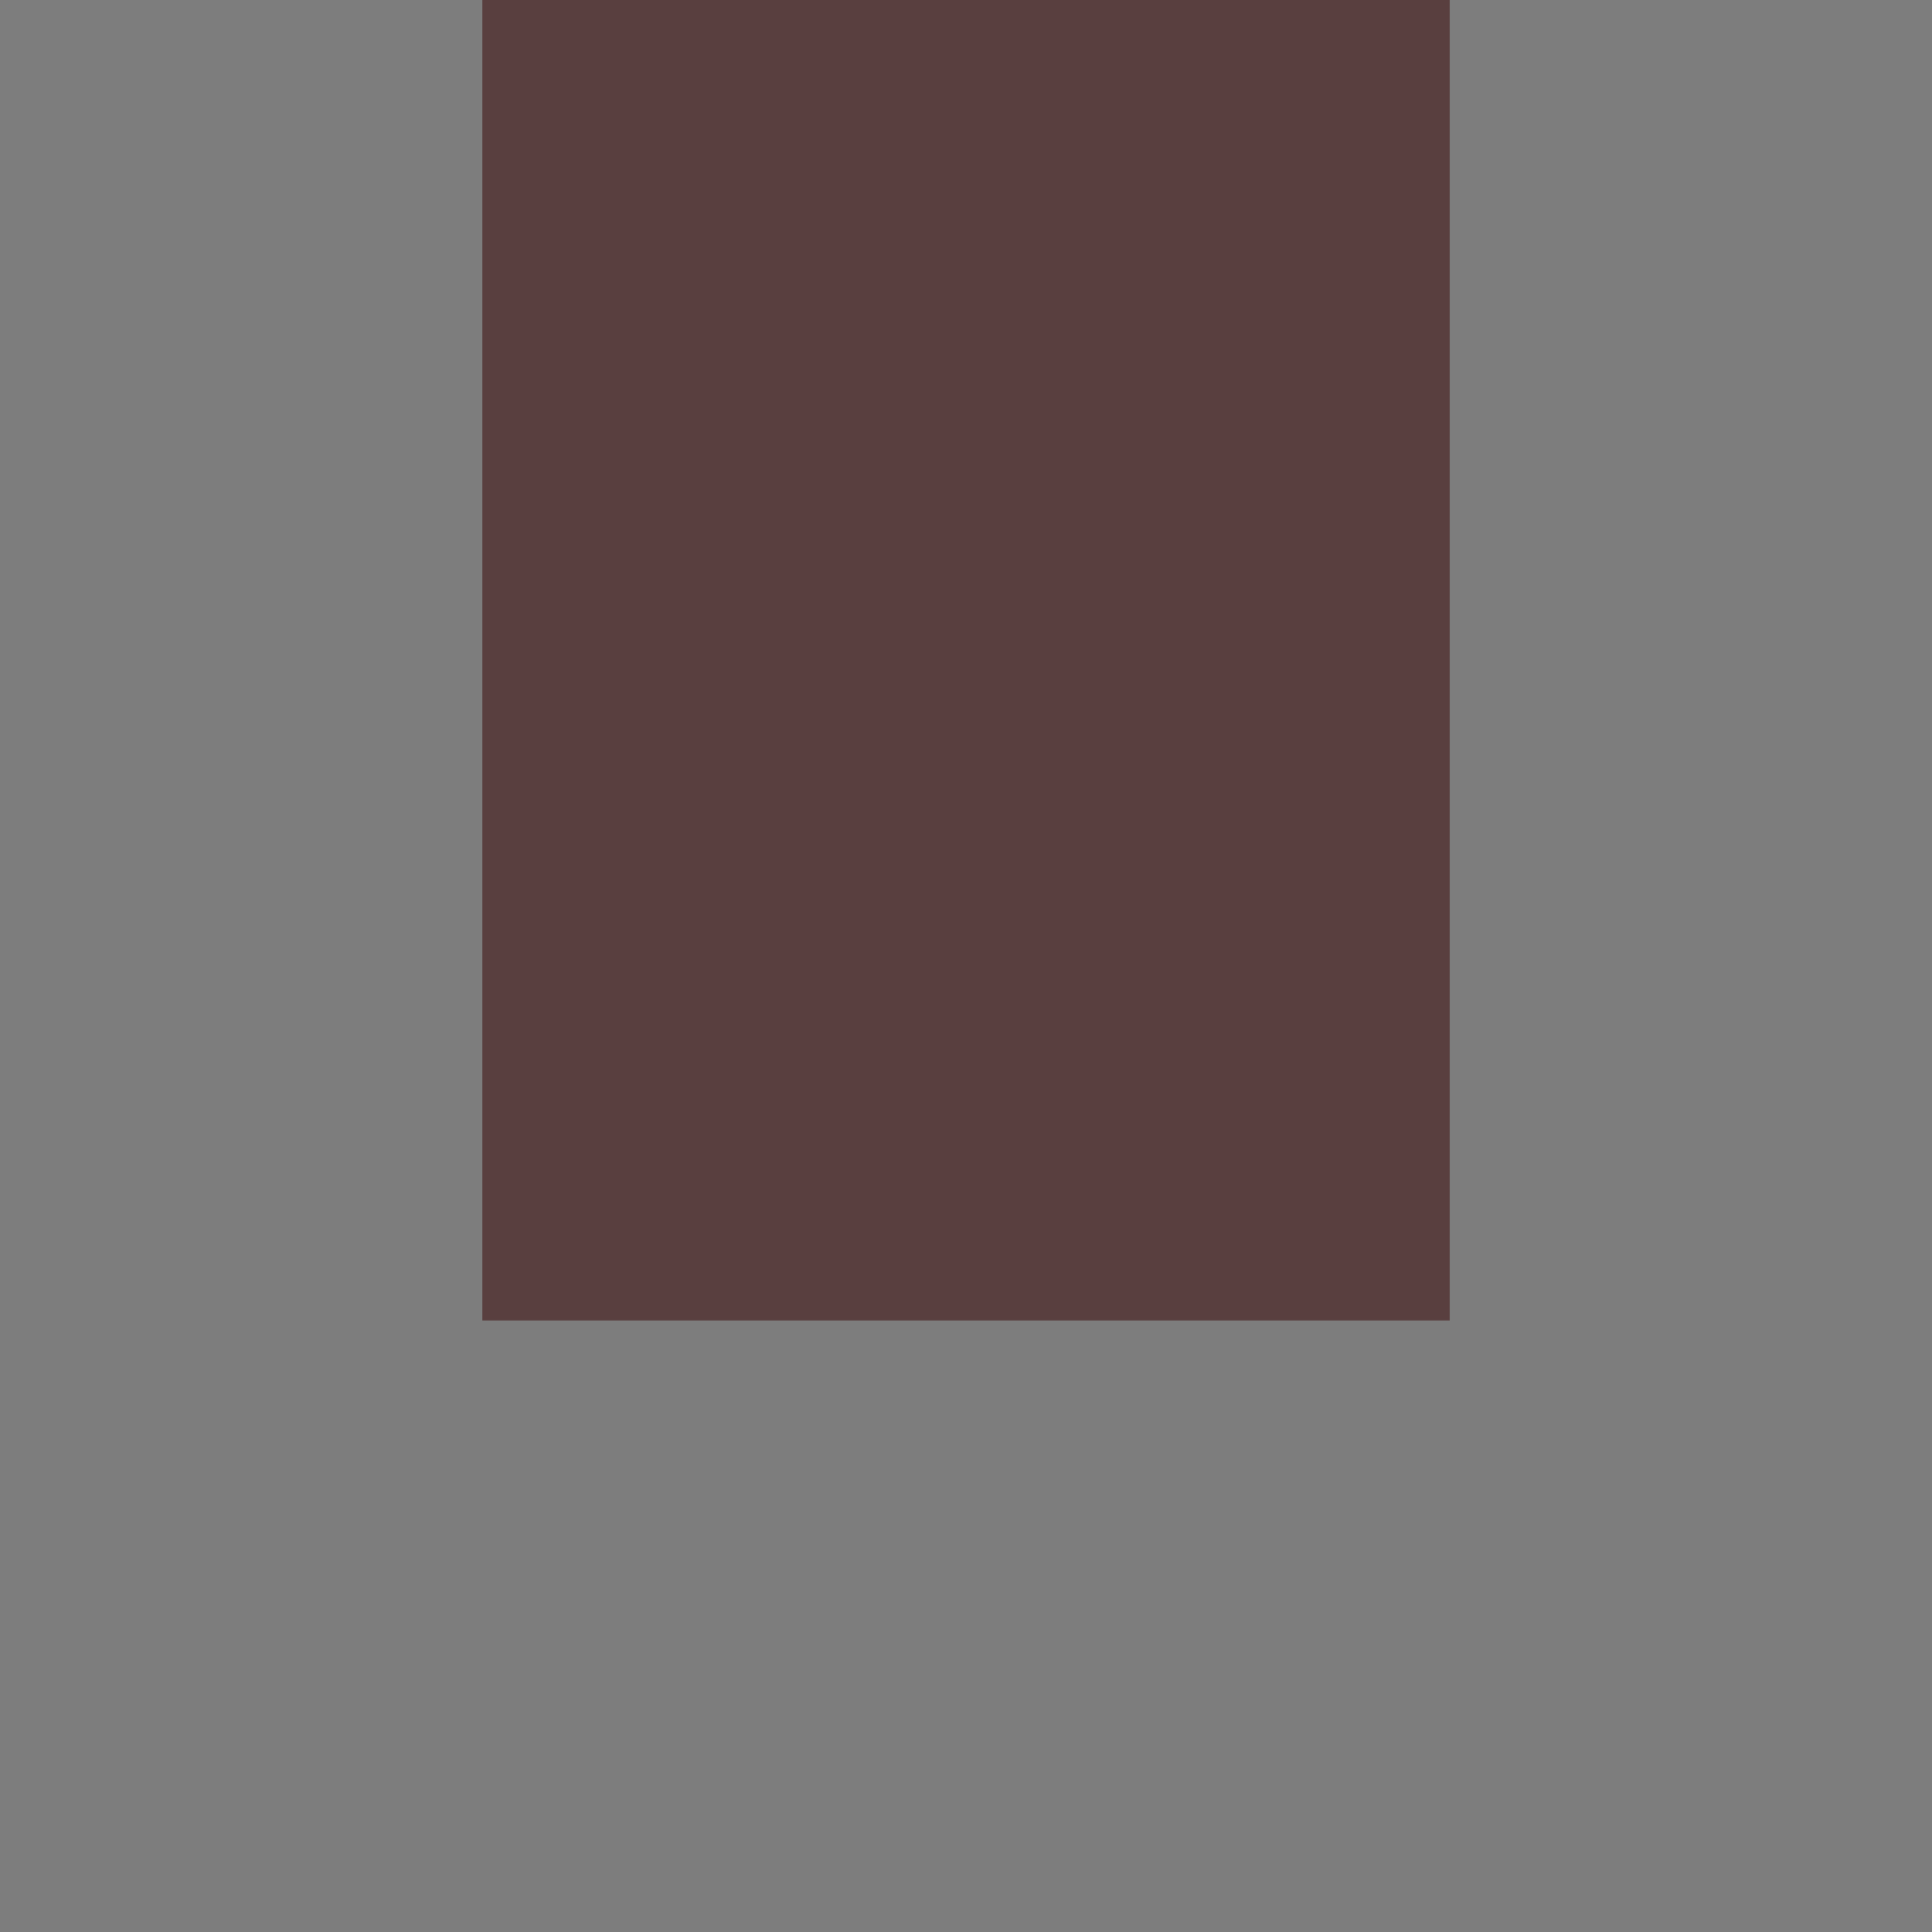
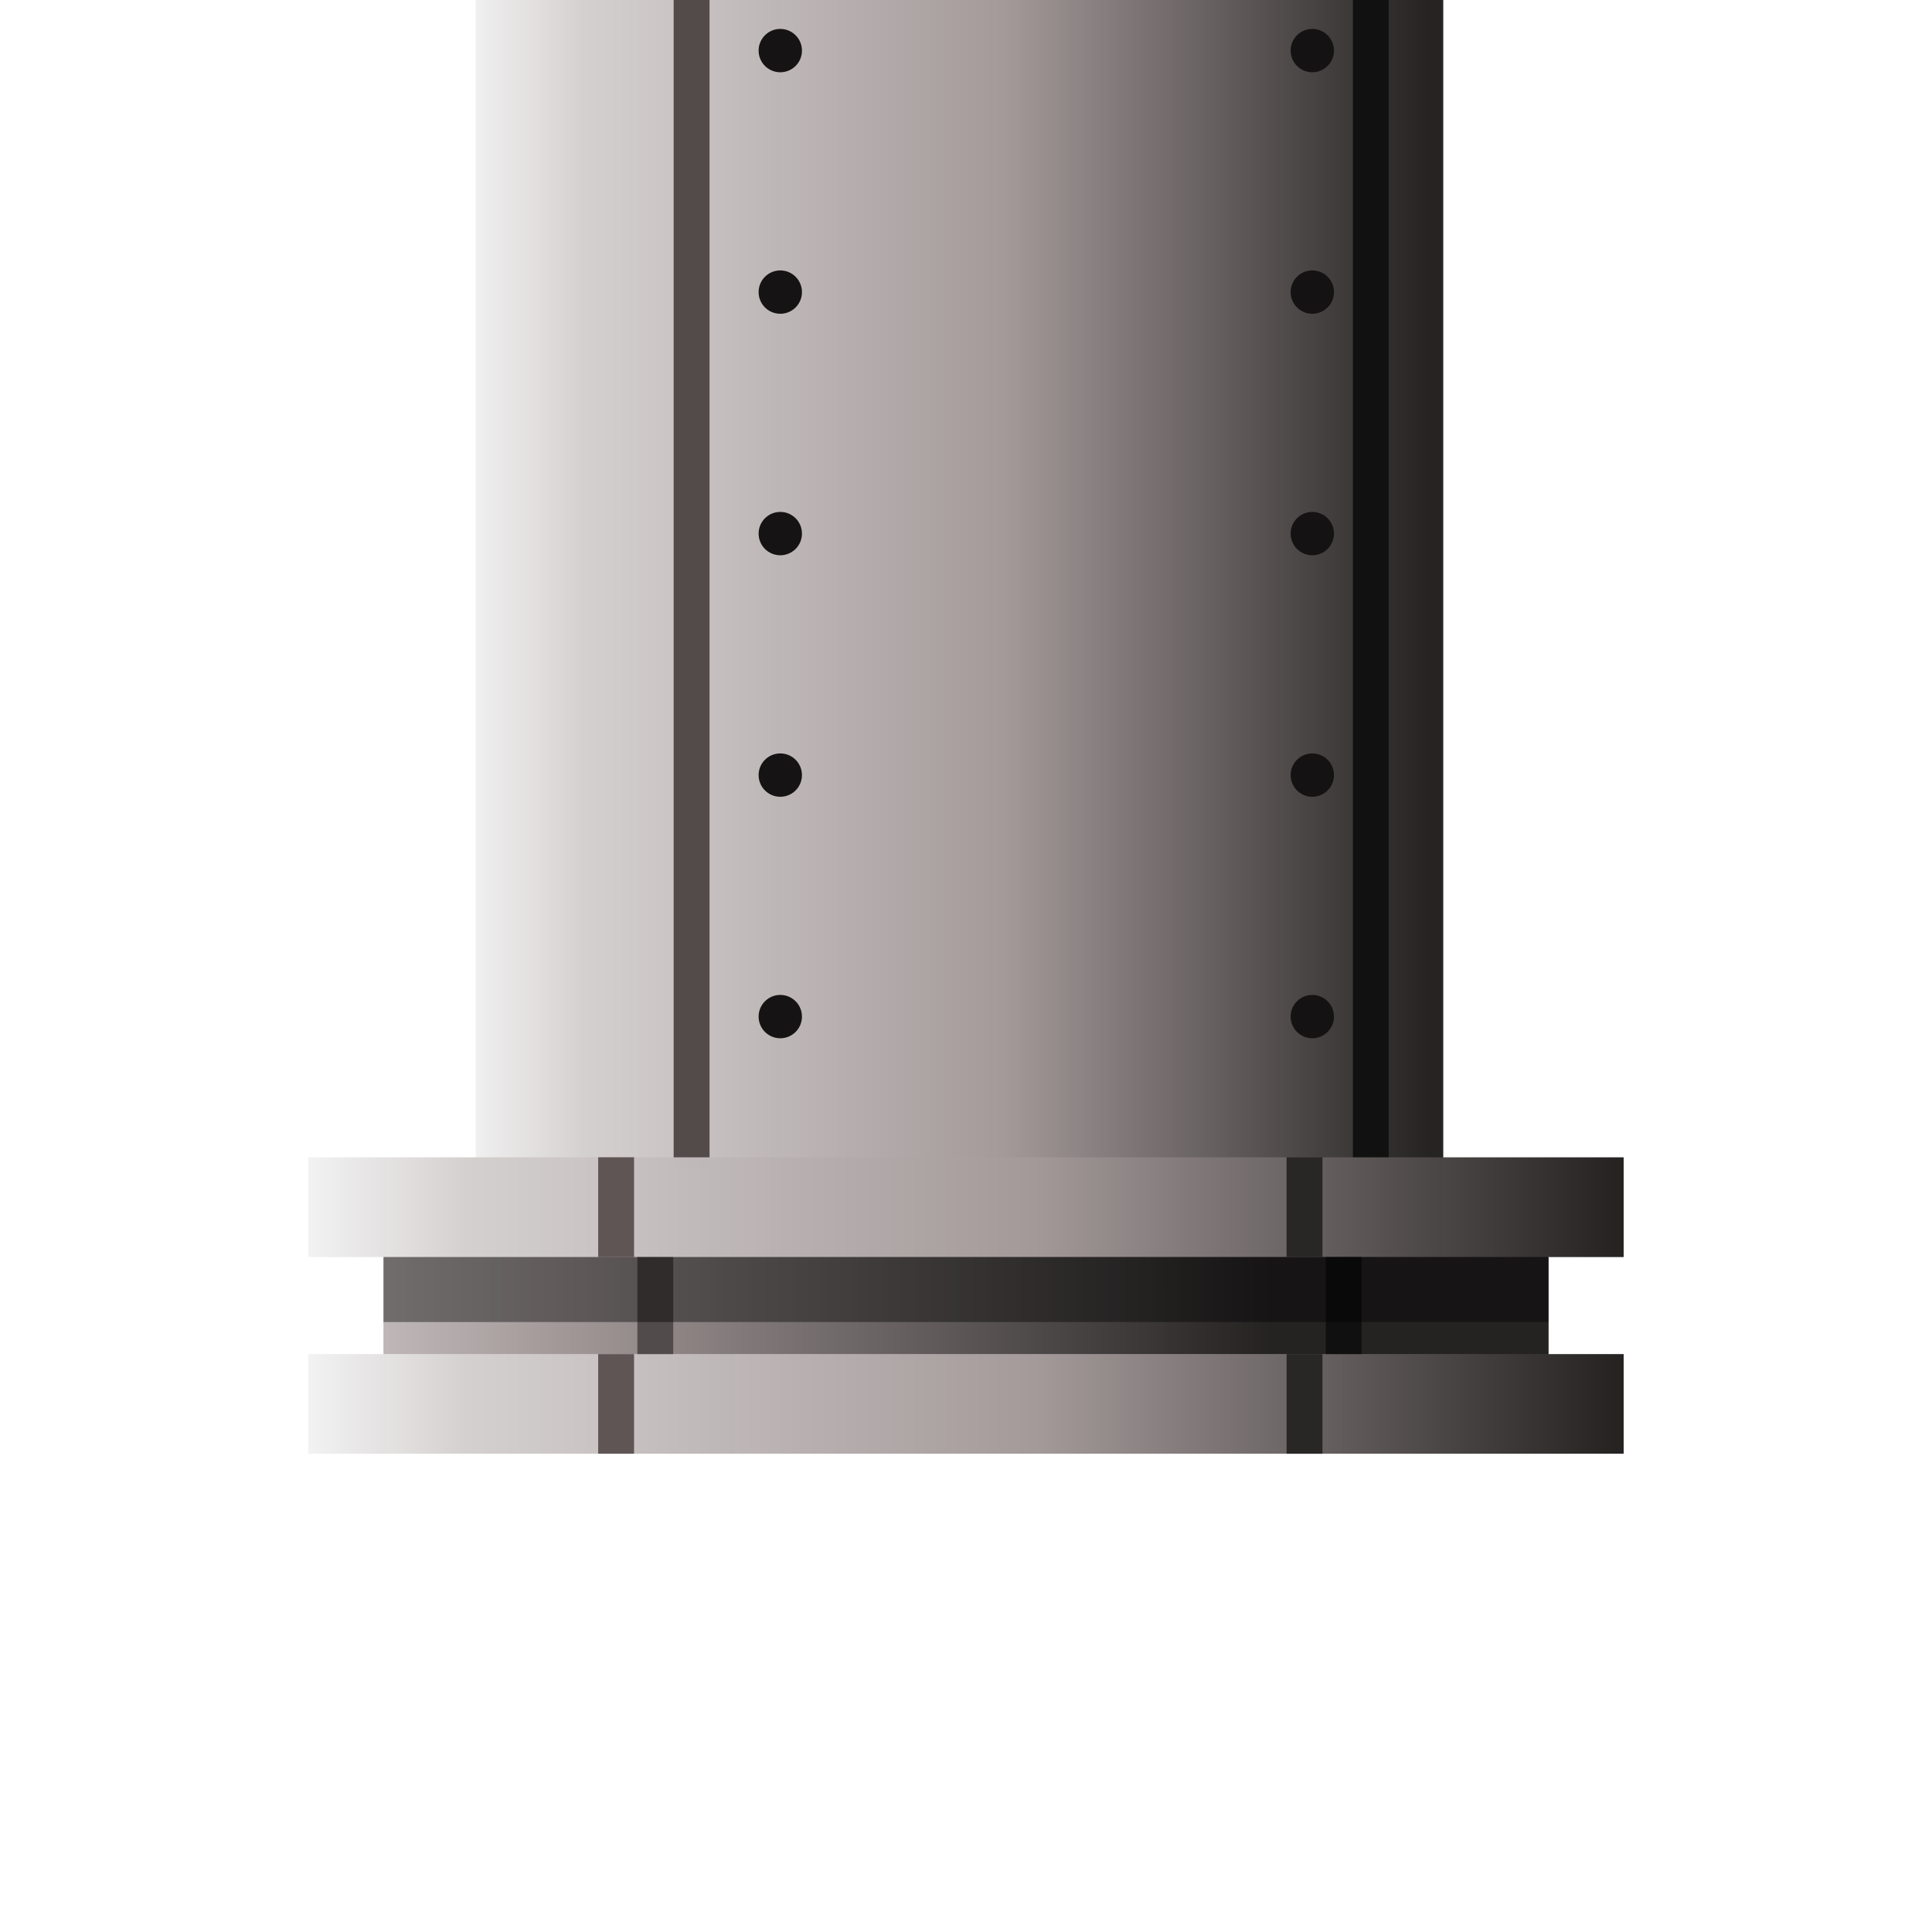
- <svg xmlns="http://www.w3.org/2000/svg" width="32" height="32" viewBox="0 0 32 32" version="1.1" id="svg8">
-   <defs id="defs2" />
+ <svg xmlns="http://www.w3.org/2000/svg" xmlns:xlink="http://www.w3.org/1999/xlink" width="32" height="32" viewBox="0 0 32 32" version="1.1" id="svg8">
+   <defs id="defs2">
+     <linearGradient id="linearGradient4810">
+       <stop id="stop4802" offset="0" style="stop-color:#f2f2f2;stop-opacity:1" />
+       <stop style="stop-color:#d5d0d0;stop-opacity:0.996" offset="0.119" id="stop4804" />
+       <stop style="stop-color:#a39999;stop-opacity:0.992" offset="0.383" id="stop4806" />
+       <stop id="stop4808" offset="1" style="stop-color:#252222;stop-opacity:0.996" />
+     </linearGradient>
+     <linearGradient id="linearGradient4751">
+       <stop style="stop-color:#f2f2f2;stop-opacity:1" offset="0" id="stop4747" />
+       <stop id="stop4757" offset="0.119" style="stop-color:#d5d0d0;stop-opacity:0.996" />
+       <stop id="stop4755" offset="0.557" style="stop-color:#a39999;stop-opacity:0.992" />
+       <stop style="stop-color:#252222;stop-opacity:0.996" offset="1" id="stop4749" />
+     </linearGradient>
+     <linearGradient xlink:href="#linearGradient4751" id="linearGradient4753" x1="22.207" y1="1098.375" x2="22.207" y2="1114.268" gradientUnits="userSpaceOnUse" gradientTransform="translate(-1122.525,-1090.607)" />
+     <linearGradient xlink:href="#linearGradient4751" id="linearGradient4767" x1="10.346" y1="1095.748" x2="10.346" y2="1117.34" gradientUnits="userSpaceOnUse" gradientTransform="rotate(-90,15.959,1106.566)" />
+     <linearGradient xlink:href="#linearGradient4810" id="linearGradient4778" gradientUnits="userSpaceOnUse" x1="10.346" y1="1090.455" x2="10.346" y2="1112.294" gradientTransform="matrix(0.3272727,0,0,0.8856557,-1115.528,-964.0733)" />
+   </defs>
  <g id="layer1" transform="translate(0,-1090.5)">
-     <rect style="opacity:1;fill:#252525;fill-opacity:0.595;fill-rule:nonzero;stroke:none;stroke-width:1;stroke-linecap:butt;stroke-linejoin:miter;stroke-miterlimit:4;stroke-dasharray:none;stroke-dashoffset:0.5;stroke-opacity:1" id="rect4751" width="32" height="32" x="0" y="1090.5" />
-     <rect y="-24.013" x="1090.5" height="16.025" width="21.872" id="rect4752" style="opacity:1;fill:#593f3f;fill-opacity:1;fill-rule:nonzero;stroke:none;stroke-width:0.826;stroke-linecap:butt;stroke-linejoin:miter;stroke-miterlimit:4;stroke-dasharray:none;stroke-dashoffset:0.5;stroke-opacity:1" transform="rotate(90)" />
+     <rect style="opacity:1;fill:url(#linearGradient4753);fill-opacity:1;fill-rule:nonzero;stroke:none;stroke-width:0.818;stroke-linecap:butt;stroke-linejoin:miter;stroke-miterlimit:4;stroke-dasharray:none;stroke-dashoffset:0.5;stroke-opacity:1" id="rect4750" width="21.426" height="16.025" x="-1111.926" y="7.88" transform="rotate(-90)" />
+     <path id="path8540" d="m 22.408,1109.838 h 0.594 V 1090.5 h -0.594 z" style="opacity:1;fill:#131111;fill-opacity:0.996;fill-rule:nonzero;stroke:none;stroke-width:0.743;stroke-linecap:butt;stroke-linejoin:bevel;stroke-miterlimit:4;stroke-dasharray:none;stroke-dashoffset:0.5;stroke-opacity:1" />
+     <path style="opacity:1;fill:#534a4a;fill-opacity:0.996;fill-rule:nonzero;stroke:none;stroke-width:0.743;stroke-linecap:butt;stroke-linejoin:bevel;stroke-miterlimit:4;stroke-dasharray:none;stroke-dashoffset:0.5;stroke-opacity:1" d="m 11.158,1109.838 h 0.594 V 1090.5 h -0.594 z" id="rect4812" />
+     <path style="opacity:1;fill:url(#linearGradient4767);fill-opacity:1;fill-rule:nonzero;stroke:none;stroke-width:0.779;stroke-linecap:butt;stroke-linejoin:bevel;stroke-miterlimit:4;stroke-dasharray:none;stroke-dashoffset:0.5;stroke-opacity:1" d="M 5.107,1114.578 H 26.893 v -1.65 h -1.246 v -1.607 h 1.246 v -1.652 H 5.107 v 1.652 h 1.244 v 1.607 H 5.107 Z" id="rect4759" />
+     <rect y="6.352" x="-1112.927" height="19.295" width="1.607" id="rect4776" style="opacity:1;fill:url(#linearGradient4778);fill-opacity:1;fill-rule:nonzero;stroke:none;stroke-width:0.419;stroke-linecap:butt;stroke-linejoin:bevel;stroke-miterlimit:4;stroke-dasharray:none;stroke-dashoffset:0.5;stroke-opacity:1" transform="rotate(-90)" />
+     <path style="opacity:1;fill:#605555;fill-opacity:0.996;fill-rule:nonzero;stroke:none;stroke-width:0.743;stroke-linecap:butt;stroke-linejoin:bevel;stroke-miterlimit:4;stroke-dasharray:none;stroke-dashoffset:0.5;stroke-opacity:1" d="m 9.908,1114.578 h 0.594 v -1.65 H 9.908 Z m 0,-3.258 h 0.594 v -1.652 H 9.908 Z" id="path8542" />
+     <path style="opacity:1;fill:#524b4b;fill-opacity:1;fill-rule:nonzero;stroke:none;stroke-width:0.743;stroke-linecap:butt;stroke-linejoin:bevel;stroke-miterlimit:4;stroke-dasharray:none;stroke-dashoffset:0.5;stroke-opacity:1" d="m 10.557,1112.928 h 0.594 v -1.607 h -0.594 z" id="path8547" />
+     <path id="path8557" d="m 21.959,1112.928 h 0.594 v -1.607 h -0.594 z" style="opacity:1;fill:#111010;fill-opacity:1;fill-rule:nonzero;stroke:none;stroke-width:0.743;stroke-linecap:butt;stroke-linejoin:bevel;stroke-miterlimit:4;stroke-dasharray:none;stroke-dashoffset:0.5;stroke-opacity:1" />
+     <path style="opacity:1;fill:#000000;fill-opacity:0.409;fill-rule:nonzero;stroke:none;stroke-width:0.419;stroke-linecap:butt;stroke-linejoin:bevel;stroke-miterlimit:4;stroke-dasharray:none;stroke-dashoffset:0.5;stroke-opacity:1" d="M 6.352,1112.397 H 25.646 v -1.076 H 6.352 Z" id="rect4797" />
+     <circle style="opacity:1;fill:#151313;fill-opacity:0.996;fill-rule:nonzero;stroke:none;stroke-width:0.8;stroke-linecap:butt;stroke-linejoin:bevel;stroke-miterlimit:4;stroke-dasharray:none;stroke-dashoffset:0.5;stroke-opacity:1" id="path4817" cx="-1107.338" cy="12.924" r="0.359" transform="rotate(-90)" />
+     <circle r="0.359" cy="12.924" cx="-1091.338" id="circle4819" style="opacity:1;fill:#151313;fill-opacity:0.996;fill-rule:nonzero;stroke:none;stroke-width:0.8;stroke-linecap:butt;stroke-linejoin:bevel;stroke-miterlimit:4;stroke-dasharray:none;stroke-dashoffset:0.5;stroke-opacity:1" transform="rotate(-90)" />
+     <circle style="opacity:1;fill:#151313;fill-opacity:0.996;fill-rule:nonzero;stroke:none;stroke-width:0.8;stroke-linecap:butt;stroke-linejoin:bevel;stroke-miterlimit:4;stroke-dasharray:none;stroke-dashoffset:0.5;stroke-opacity:1" id="circle4821" cx="-1095.338" cy="12.924" r="0.359" transform="rotate(-90)" />
+     <circle r="0.359" cy="12.924" cx="-1099.338" id="circle4823" style="opacity:1;fill:#151313;fill-opacity:0.996;fill-rule:nonzero;stroke:none;stroke-width:0.8;stroke-linecap:butt;stroke-linejoin:bevel;stroke-miterlimit:4;stroke-dasharray:none;stroke-dashoffset:0.5;stroke-opacity:1" transform="rotate(-90)" />
+     <circle style="opacity:1;fill:#151313;fill-opacity:0.996;fill-rule:nonzero;stroke:none;stroke-width:0.8;stroke-linecap:butt;stroke-linejoin:bevel;stroke-miterlimit:4;stroke-dasharray:none;stroke-dashoffset:0.5;stroke-opacity:1" id="circle4825" cx="-1103.338" cy="12.924" r="0.359" transform="rotate(-90)" />
+     <circle r="0.359" cy="21.736" cx="-1107.338" id="circle8530" style="opacity:1;fill:#151313;fill-opacity:0.996;fill-rule:nonzero;stroke:none;stroke-width:0.8;stroke-linecap:butt;stroke-linejoin:bevel;stroke-miterlimit:4;stroke-dasharray:none;stroke-dashoffset:0.5;stroke-opacity:1" transform="rotate(-90)" />
+     <circle style="opacity:1;fill:#151313;fill-opacity:0.996;fill-rule:nonzero;stroke:none;stroke-width:0.8;stroke-linecap:butt;stroke-linejoin:bevel;stroke-miterlimit:4;stroke-dasharray:none;stroke-dashoffset:0.5;stroke-opacity:1" id="circle8532" cx="-1091.338" cy="21.736" r="0.359" transform="rotate(-90)" />
+     <circle r="0.359" cy="21.736" cx="-1095.338" id="circle8534" style="opacity:1;fill:#151313;fill-opacity:0.996;fill-rule:nonzero;stroke:none;stroke-width:0.8;stroke-linecap:butt;stroke-linejoin:bevel;stroke-miterlimit:4;stroke-dasharray:none;stroke-dashoffset:0.5;stroke-opacity:1" transform="rotate(-90)" />
+     <circle style="opacity:1;fill:#151313;fill-opacity:0.996;fill-rule:nonzero;stroke:none;stroke-width:0.8;stroke-linecap:butt;stroke-linejoin:bevel;stroke-miterlimit:4;stroke-dasharray:none;stroke-dashoffset:0.5;stroke-opacity:1" id="circle8536" cx="-1099.338" cy="21.736" r="0.359" transform="rotate(-90)" />
+     <circle r="0.359" cy="21.736" cx="-1103.338" id="circle8538" style="opacity:1;fill:#151313;fill-opacity:0.996;fill-rule:nonzero;stroke:none;stroke-width:0.8;stroke-linecap:butt;stroke-linejoin:bevel;stroke-miterlimit:4;stroke-dasharray:none;stroke-dashoffset:0.5;stroke-opacity:1" transform="rotate(-90)" />
+     <path id="path8555" d="m 21.31,1114.578 h 0.594 v -1.65 h -0.594 z m 0,-3.258 h 0.594 v -1.652 h -0.594 z" style="opacity:1;fill:#292626;fill-opacity:1;fill-rule:nonzero;stroke:none;stroke-width:0.743;stroke-linecap:butt;stroke-linejoin:bevel;stroke-miterlimit:4;stroke-dasharray:none;stroke-dashoffset:0.5;stroke-opacity:1" />
  </g>
</svg>
